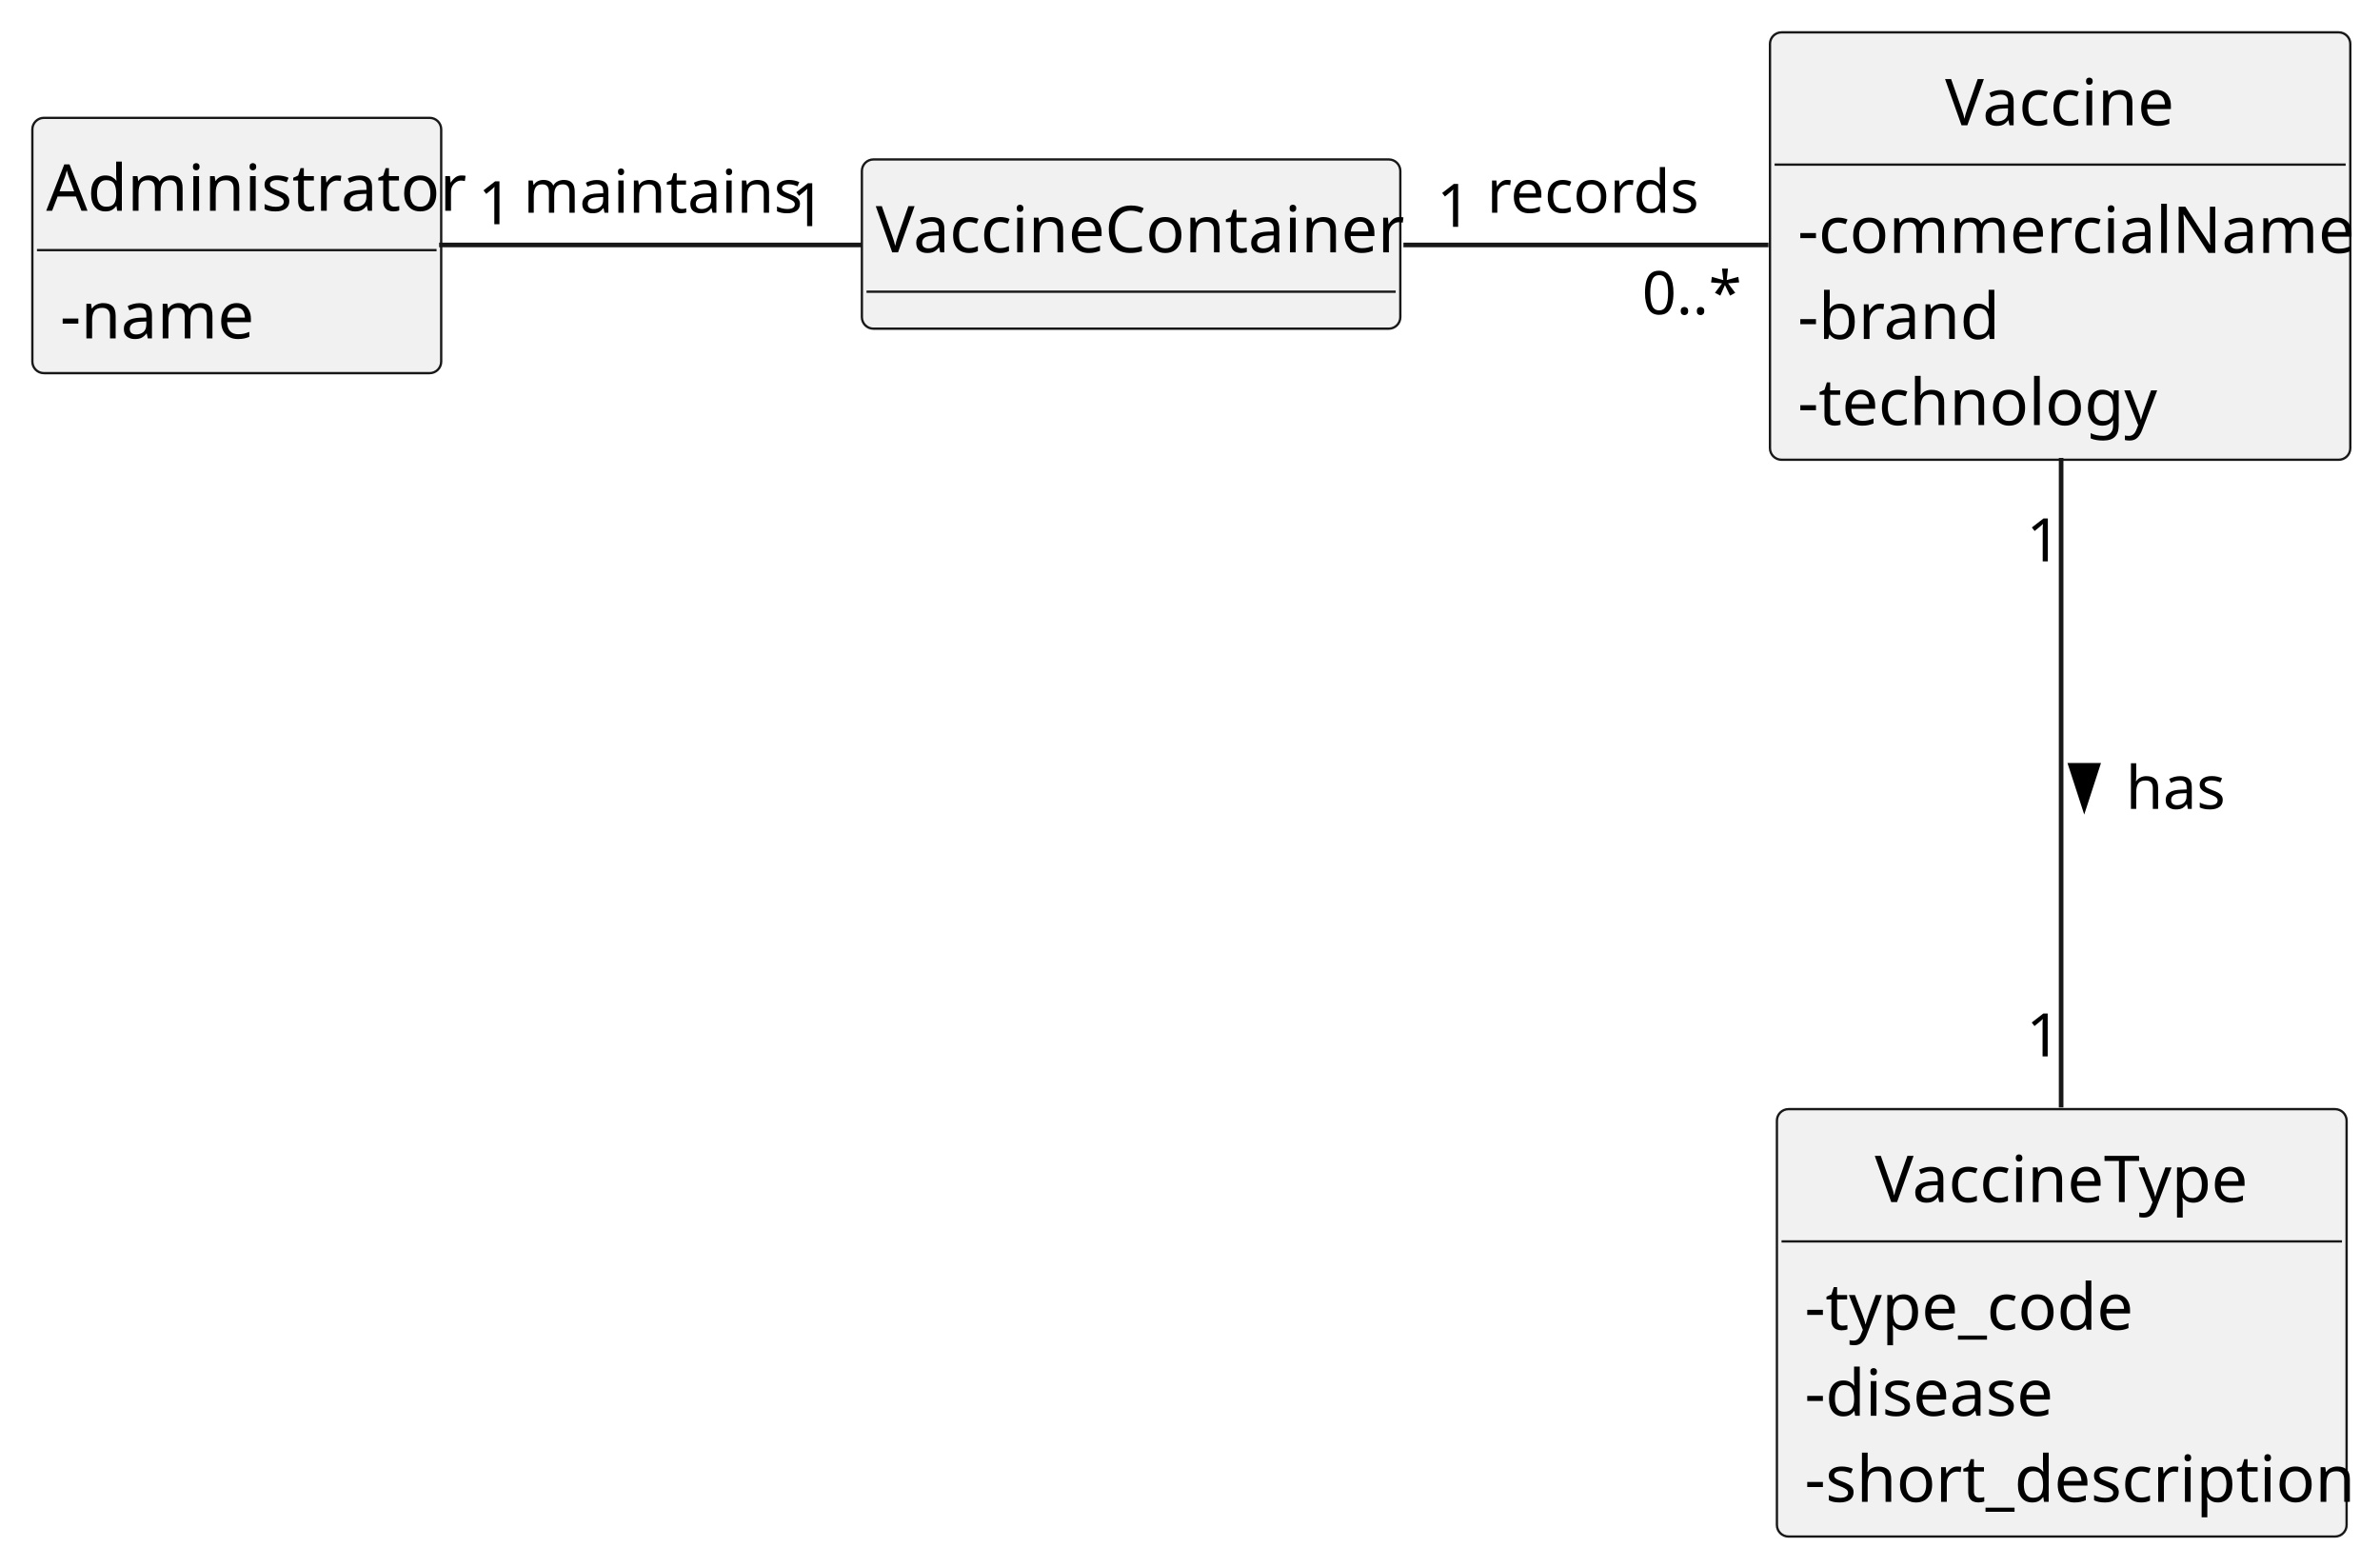
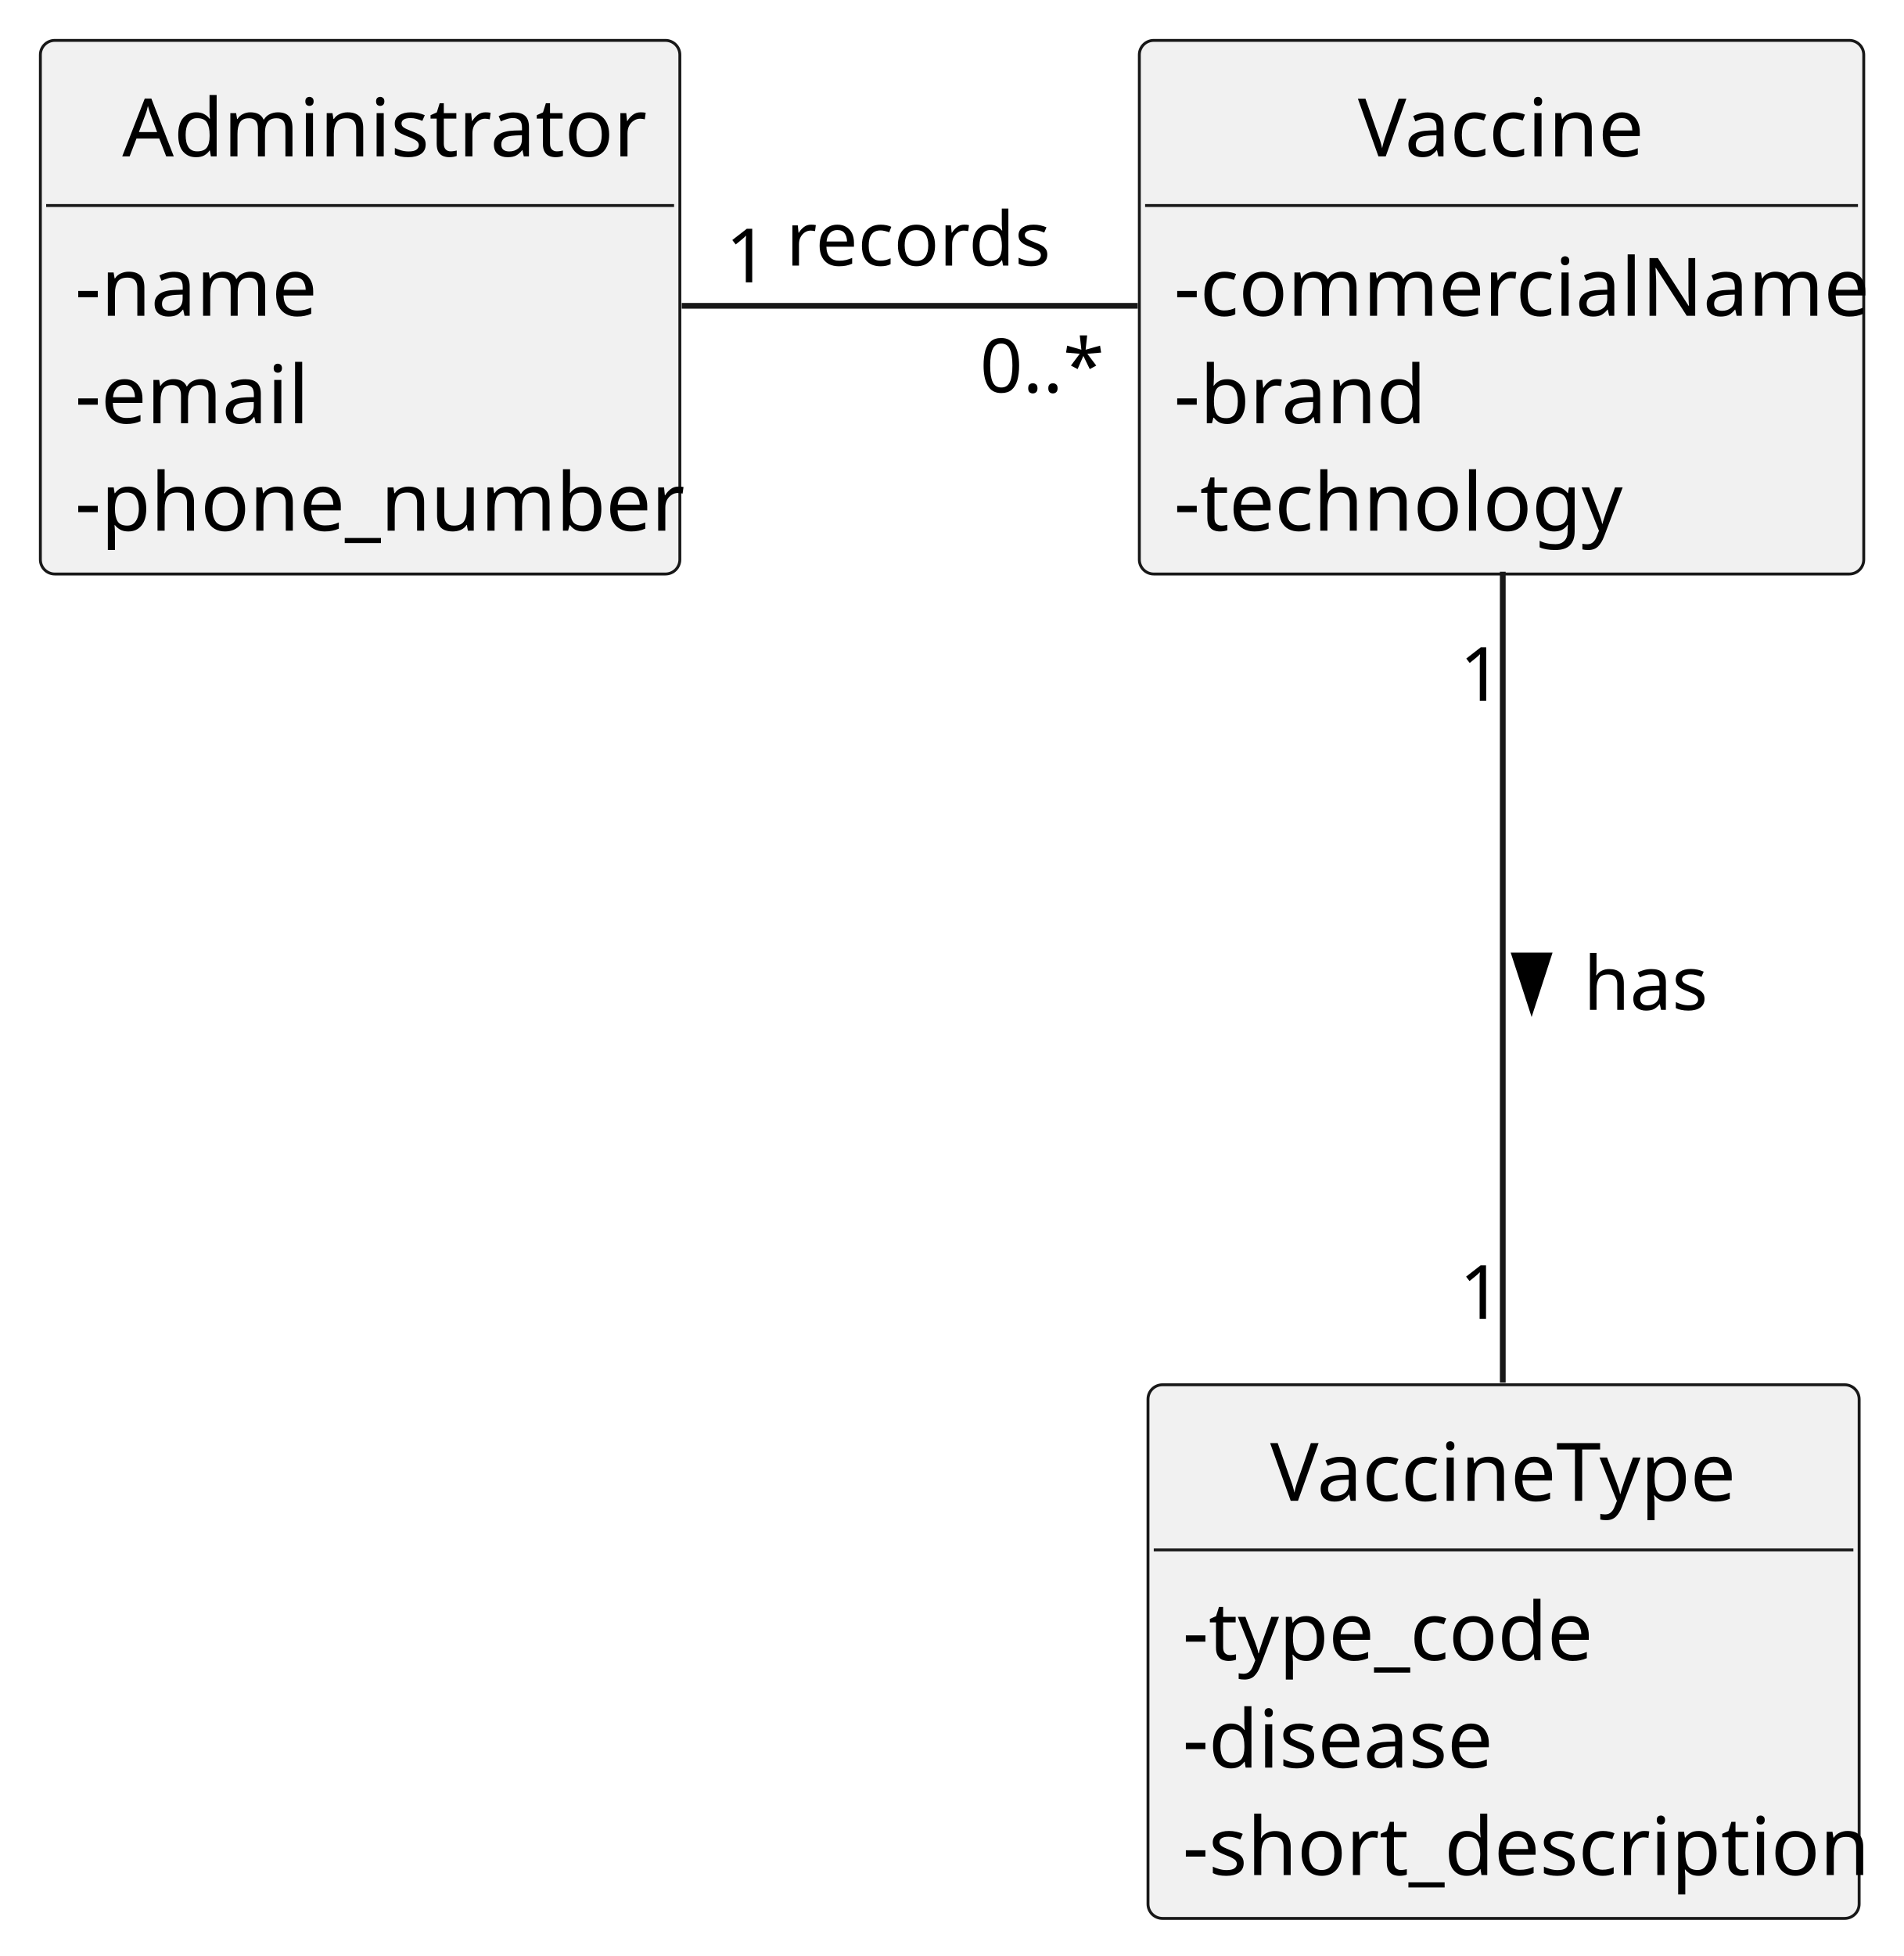
- <svg xmlns="http://www.w3.org/2000/svg" contentStyleType="text/css" height="339px" preserveAspectRatio="none" style="width:515px;height:339px;background:#FFFFFF;" version="1.1" viewBox="0 0 515 339" width="515px" zoomAndPan="magnify">
+ <svg xmlns="http://www.w3.org/2000/svg" contentStyleType="text/css" height="339px" preserveAspectRatio="none" style="width:330px;height:339px;background:#FFFFFF;" version="1.1" viewBox="0 0 330 339" width="330px" zoomAndPan="magnify">
  <defs />
  <g>
    <g id="elem_Administrator">
-       <rect codeLine="6" fill="#F1F1F1" height="55.242" id="Administrator" rx="2.5" ry="2.5" style="stroke:#181818;stroke-width:0.5;" width="88.469" x="7" y="25.5" />
-       <text fill="#000000" font-family="sans-serif" font-size="14" lengthAdjust="spacing" textLength="82.469" x="10" y="45.607">Administrator</text>
-       <line style="stroke:#181818;stroke-width:0.5;" x1="8" x2="94.469" y1="54.121" y2="54.121" />
-       <text fill="#000000" font-family="sans-serif" font-size="14" lengthAdjust="spacing" textLength="39.683" x="13" y="73.228">-name</text>
-     </g>
-     <g id="elem_VaccineContainer">
-       <rect codeLine="10" fill="#F1F1F1" height="36.621" id="VaccineContainer" rx="2.5" ry="2.5" style="stroke:#181818;stroke-width:0.5;" width="116.51" x="186.5" y="34.5" />
-       <text fill="#000000" font-family="sans-serif" font-size="14" lengthAdjust="spacing" textLength="110.51" x="189.5" y="54.607">VaccineContainer</text>
-       <line style="stroke:#181818;stroke-width:0.5;" x1="187.5" x2="302.01" y1="63.121" y2="63.121" />
+       <rect codeLine="6" fill="#F1F1F1" height="92.484" id="Administrator" rx="2.5" ry="2.5" style="stroke:#181818;stroke-width:0.5;" width="110.848" x="7" y="7" />
+       <text fill="#000000" font-family="sans-serif" font-size="14" lengthAdjust="spacing" textLength="82.469" x="21.189" y="27.107">Administrator</text>
+       <line style="stroke:#181818;stroke-width:0.5;" x1="8" x2="116.848" y1="35.621" y2="35.621" />
+       <text fill="#000000" font-family="sans-serif" font-size="14" lengthAdjust="spacing" textLength="39.683" x="13" y="54.728">-name</text>
+       <text fill="#000000" font-family="sans-serif" font-size="14" lengthAdjust="spacing" textLength="38.117" x="13" y="73.35">-email</text>
+       <text fill="#000000" font-family="sans-serif" font-size="14" lengthAdjust="spacing" textLength="98.848" x="13" y="91.971">-phone_number</text>
    </g>
    <g id="elem_Vaccine">
-       <rect codeLine="13" fill="#F1F1F1" height="92.484" id="Vaccine" rx="2.5" ry="2.5" style="stroke:#181818;stroke-width:0.5;" width="125.572" x="383" y="7" />
-       <text fill="#000000" font-family="sans-serif" font-size="14" lengthAdjust="spacing" textLength="49.807" x="420.883" y="27.107">Vaccine</text>
-       <line style="stroke:#181818;stroke-width:0.5;" x1="384" x2="507.572" y1="35.621" y2="35.621" />
-       <text fill="#000000" font-family="sans-serif" font-size="14" lengthAdjust="spacing" textLength="113.572" x="389" y="54.728">-commercialName</text>
-       <text fill="#000000" font-family="sans-serif" font-size="14" lengthAdjust="spacing" textLength="40.469" x="389" y="73.35">-brand</text>
-       <text fill="#000000" font-family="sans-serif" font-size="14" lengthAdjust="spacing" textLength="72.379" x="389" y="91.971">-technology</text>
+       <rect codeLine="13" fill="#F1F1F1" height="92.484" id="Vaccine" rx="2.5" ry="2.5" style="stroke:#181818;stroke-width:0.5;" width="125.572" x="197.5" y="7" />
+       <text fill="#000000" font-family="sans-serif" font-size="14" lengthAdjust="spacing" textLength="49.807" x="235.383" y="27.107">Vaccine</text>
+       <line style="stroke:#181818;stroke-width:0.5;" x1="198.5" x2="322.072" y1="35.621" y2="35.621" />
+       <text fill="#000000" font-family="sans-serif" font-size="14" lengthAdjust="spacing" textLength="113.572" x="203.5" y="54.728">-commercialName</text>
+       <text fill="#000000" font-family="sans-serif" font-size="14" lengthAdjust="spacing" textLength="40.469" x="203.5" y="73.35">-brand</text>
+       <text fill="#000000" font-family="sans-serif" font-size="14" lengthAdjust="spacing" textLength="72.379" x="203.5" y="91.971">-technology</text>
    </g>
    <g id="elem_VaccineType">
-       <rect codeLine="19" fill="#F1F1F1" height="92.484" id="VaccineType" rx="2.5" ry="2.5" style="stroke:#181818;stroke-width:0.5;" width="123.275" x="384.5" y="240" />
-       <text fill="#000000" font-family="sans-serif" font-size="14" lengthAdjust="spacing" textLength="80.931" x="405.672" y="260.107">VaccineType</text>
-       <line style="stroke:#181818;stroke-width:0.5;" x1="385.5" x2="506.775" y1="268.621" y2="268.621" />
-       <text fill="#000000" font-family="sans-serif" font-size="14" lengthAdjust="spacing" textLength="69.269" x="390.5" y="287.728">-type_code</text>
-       <text fill="#000000" font-family="sans-serif" font-size="14" lengthAdjust="spacing" textLength="52.917" x="390.5" y="306.35">-disease</text>
-       <text fill="#000000" font-family="sans-serif" font-size="14" lengthAdjust="spacing" textLength="111.275" x="390.5" y="324.971">-short_description</text>
+       <rect codeLine="19" fill="#F1F1F1" height="92.484" id="VaccineType" rx="2.5" ry="2.5" style="stroke:#181818;stroke-width:0.5;" width="123.275" x="199" y="240" />
+       <text fill="#000000" font-family="sans-serif" font-size="14" lengthAdjust="spacing" textLength="80.931" x="220.172" y="260.107">VaccineType</text>
+       <line style="stroke:#181818;stroke-width:0.5;" x1="200" x2="321.275" y1="268.621" y2="268.621" />
+       <text fill="#000000" font-family="sans-serif" font-size="14" lengthAdjust="spacing" textLength="69.269" x="205" y="287.728">-type_code</text>
+       <text fill="#000000" font-family="sans-serif" font-size="14" lengthAdjust="spacing" textLength="52.917" x="205" y="306.35">-disease</text>
+       <text fill="#000000" font-family="sans-serif" font-size="14" lengthAdjust="spacing" textLength="111.275" x="205" y="324.971">-short_description</text>
    </g>
-     <g id="link_Administrator_VaccineContainer">
-       <path codeLine="25" d="M95.02,53 C122.08,53 157.06,53 186.44,53 " fill="none" id="Administrator-VaccineContainer" style="stroke:#181818;stroke-width:1.0;" />
-       <text fill="#000000" font-family="sans-serif" font-size="13" lengthAdjust="spacing" textLength="55.637" x="113.25" y="46.028">maintains</text>
-       <text fill="#000000" font-family="sans-serif" font-size="13" lengthAdjust="spacing" textLength="7.23" x="103.463" y="48.519">1</text>
-       <text fill="#000000" font-family="sans-serif" font-size="13" lengthAdjust="spacing" textLength="7.23" x="171.149" y="48.931">1</text>
-     </g>
-     <g id="link_VaccineContainer_Vaccine">
-       <path codeLine="26" d="M303.68,53 C328.48,53 357.41,53 382.68,53 " fill="none" id="VaccineContainer-Vaccine" style="stroke:#181818;stroke-width:1.0;" />
-       <text fill="#000000" font-family="sans-serif" font-size="13" lengthAdjust="spacing" textLength="43.348" x="321.75" y="46.028">records</text>
-       <text fill="#000000" font-family="sans-serif" font-size="13" lengthAdjust="spacing" textLength="7.23" x="310.911" y="49.084">1</text>
-       <text fill="#000000" font-family="sans-serif" font-size="13" lengthAdjust="spacing" textLength="19.513" x="355.315" y="68">0..*</text>
+     <g id="link_Administrator_Vaccine">
+       <path codeLine="25" d="M118.18,53 C142.77,53 171.81,53 197.22,53 " fill="none" id="Administrator-Vaccine" style="stroke:#181818;stroke-width:1.0;" />
+       <text fill="#000000" font-family="sans-serif" font-size="13" lengthAdjust="spacing" textLength="43.348" x="136.25" y="46.028">records</text>
+       <text fill="#000000" font-family="sans-serif" font-size="13" lengthAdjust="spacing" textLength="7.23" x="125.787" y="48.927">1</text>
+       <text fill="#000000" font-family="sans-serif" font-size="13" lengthAdjust="spacing" textLength="19.513" x="169.859" y="68">0..*</text>
    </g>
    <g id="link_Vaccine_VaccineType">
-       <path codeLine="27" d="M446,99.09 C446,139.66 446,198.97 446,239.63 " fill="none" id="Vaccine-VaccineType" style="stroke:#181818;stroke-width:1.0;" />
-       <polygon fill="#000000" points="451,174.645,453.939,165.6,448.061,165.6,451,174.645" style="stroke:#000000;stroke-width:1.0;" />
-       <text fill="#000000" font-family="sans-serif" font-size="13" lengthAdjust="spacing" textLength="20.96" x="460" y="175.028">has</text>
-       <text fill="#000000" font-family="sans-serif" font-size="13" lengthAdjust="spacing" textLength="7.23" x="438.514" y="121.463">1</text>
-       <text fill="#000000" font-family="sans-serif" font-size="13" lengthAdjust="spacing" textLength="7.23" x="438.483" y="228.585">1</text>
+       <path codeLine="26" d="M260.5,99.09 C260.5,139.66 260.5,198.97 260.5,239.63 " fill="none" id="Vaccine-VaccineType" style="stroke:#181818;stroke-width:1.0;" />
+       <polygon fill="#000000" points="265.5,174.645,268.439,165.6,262.561,165.6,265.5,174.645" style="stroke:#000000;stroke-width:1.0;" />
+       <text fill="#000000" font-family="sans-serif" font-size="13" lengthAdjust="spacing" textLength="20.96" x="274.5" y="175.028">has</text>
+       <text fill="#000000" font-family="sans-serif" font-size="13" lengthAdjust="spacing" textLength="7.23" x="253.014" y="121.463">1</text>
+       <text fill="#000000" font-family="sans-serif" font-size="13" lengthAdjust="spacing" textLength="7.23" x="252.983" y="228.585">1</text>
    </g>
  </g>
</svg>
